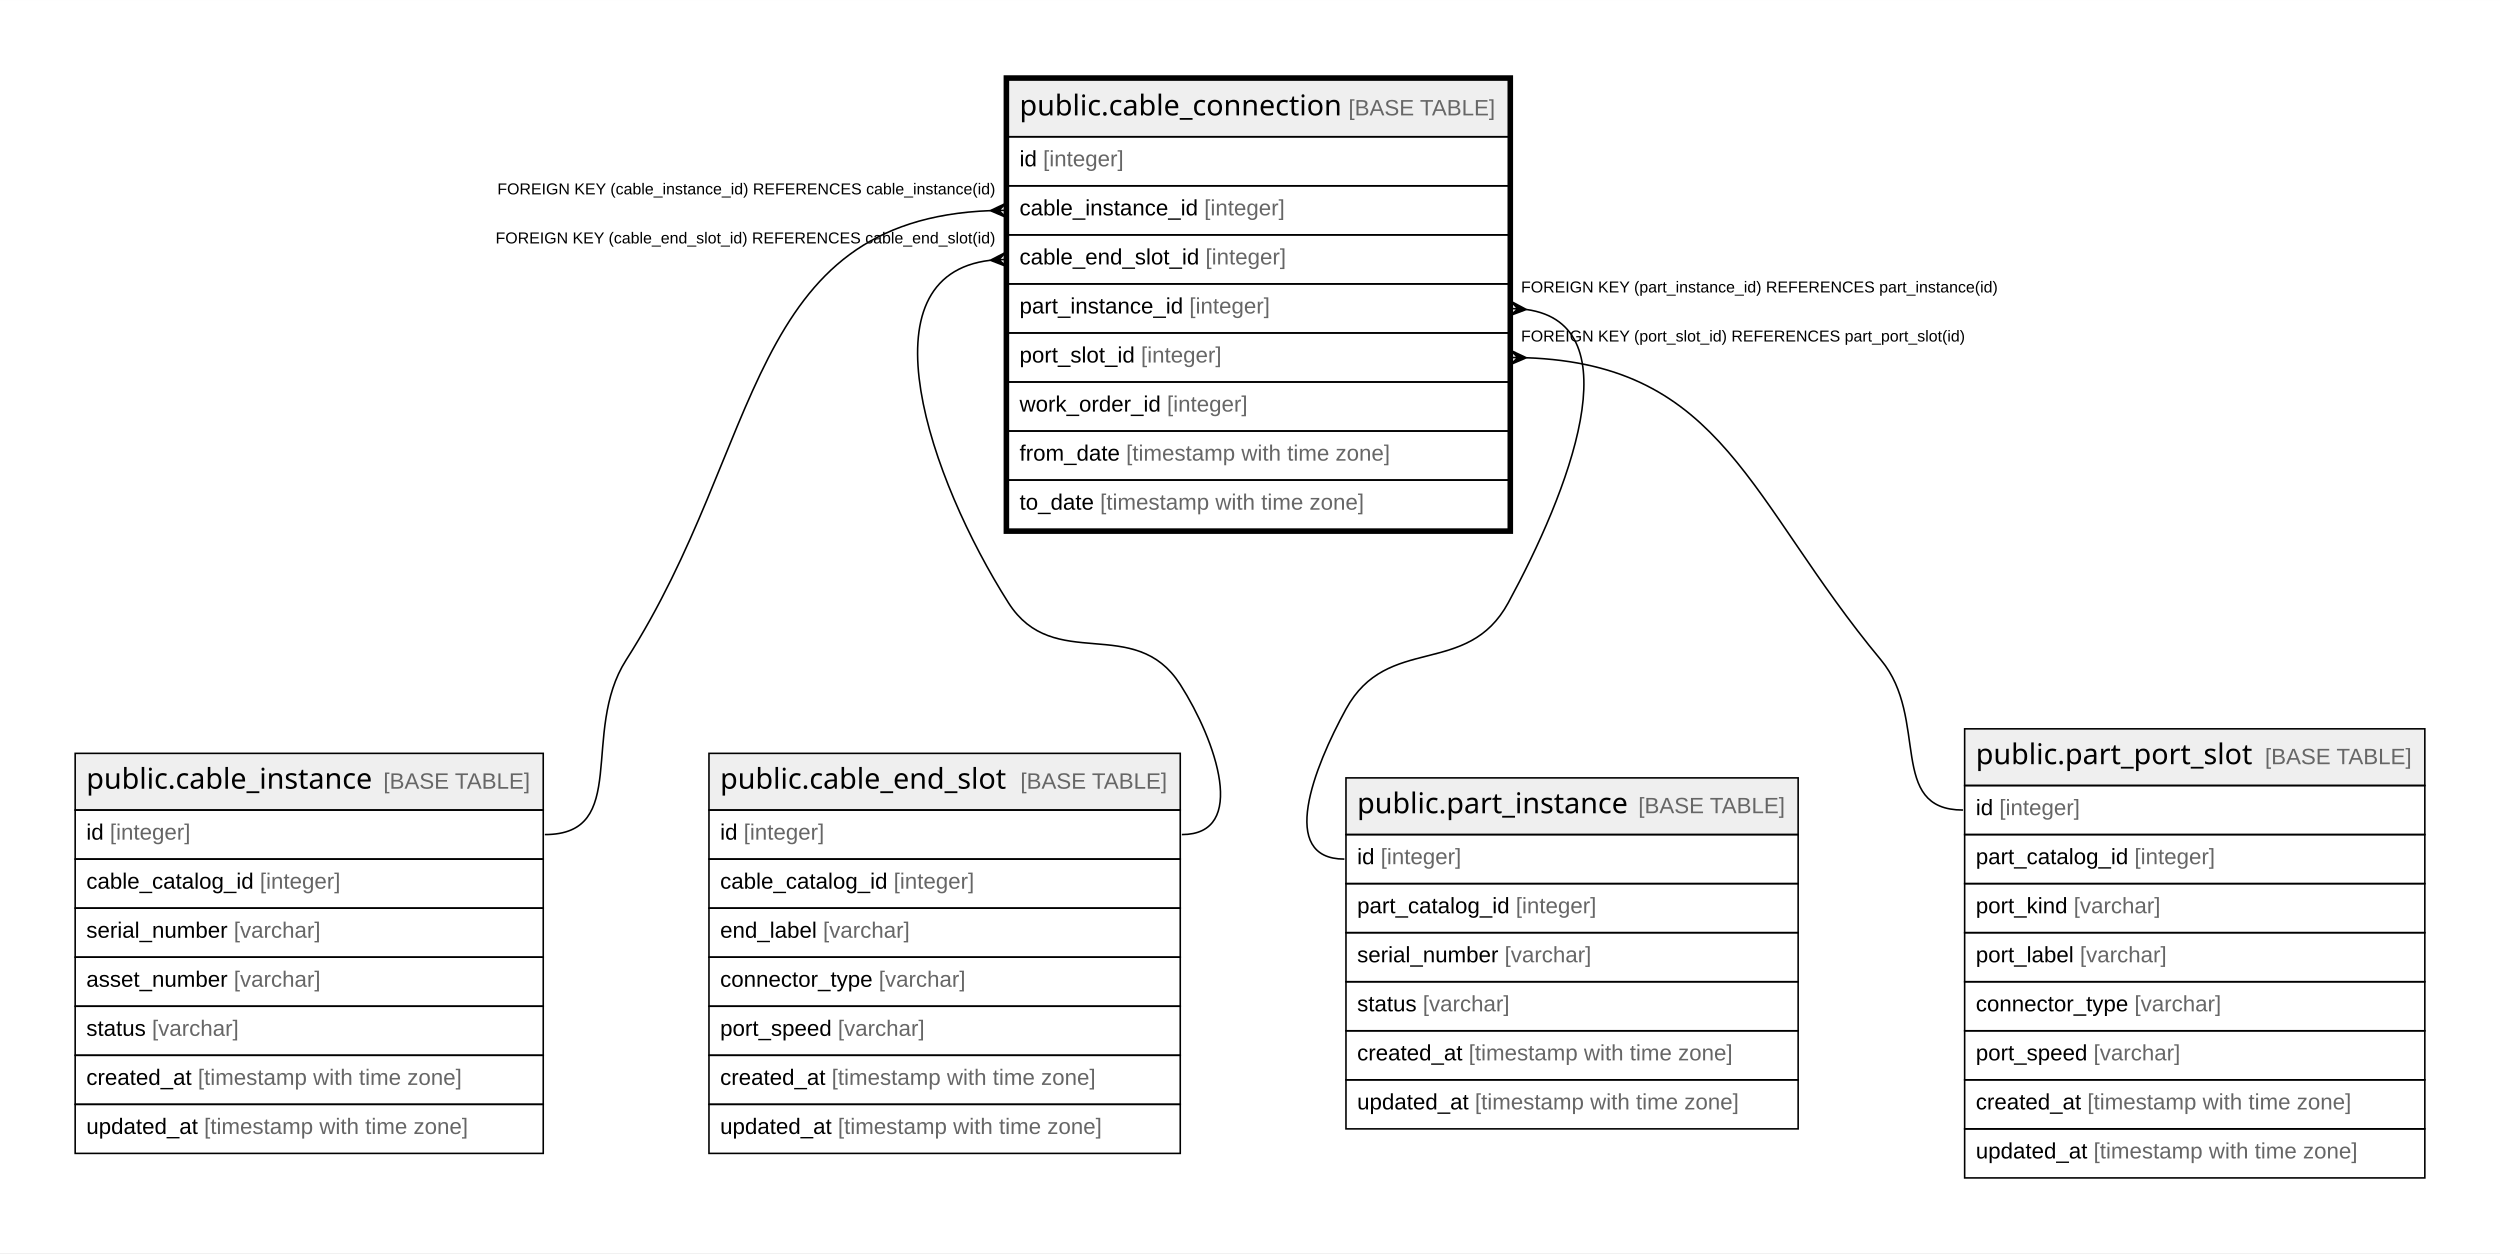
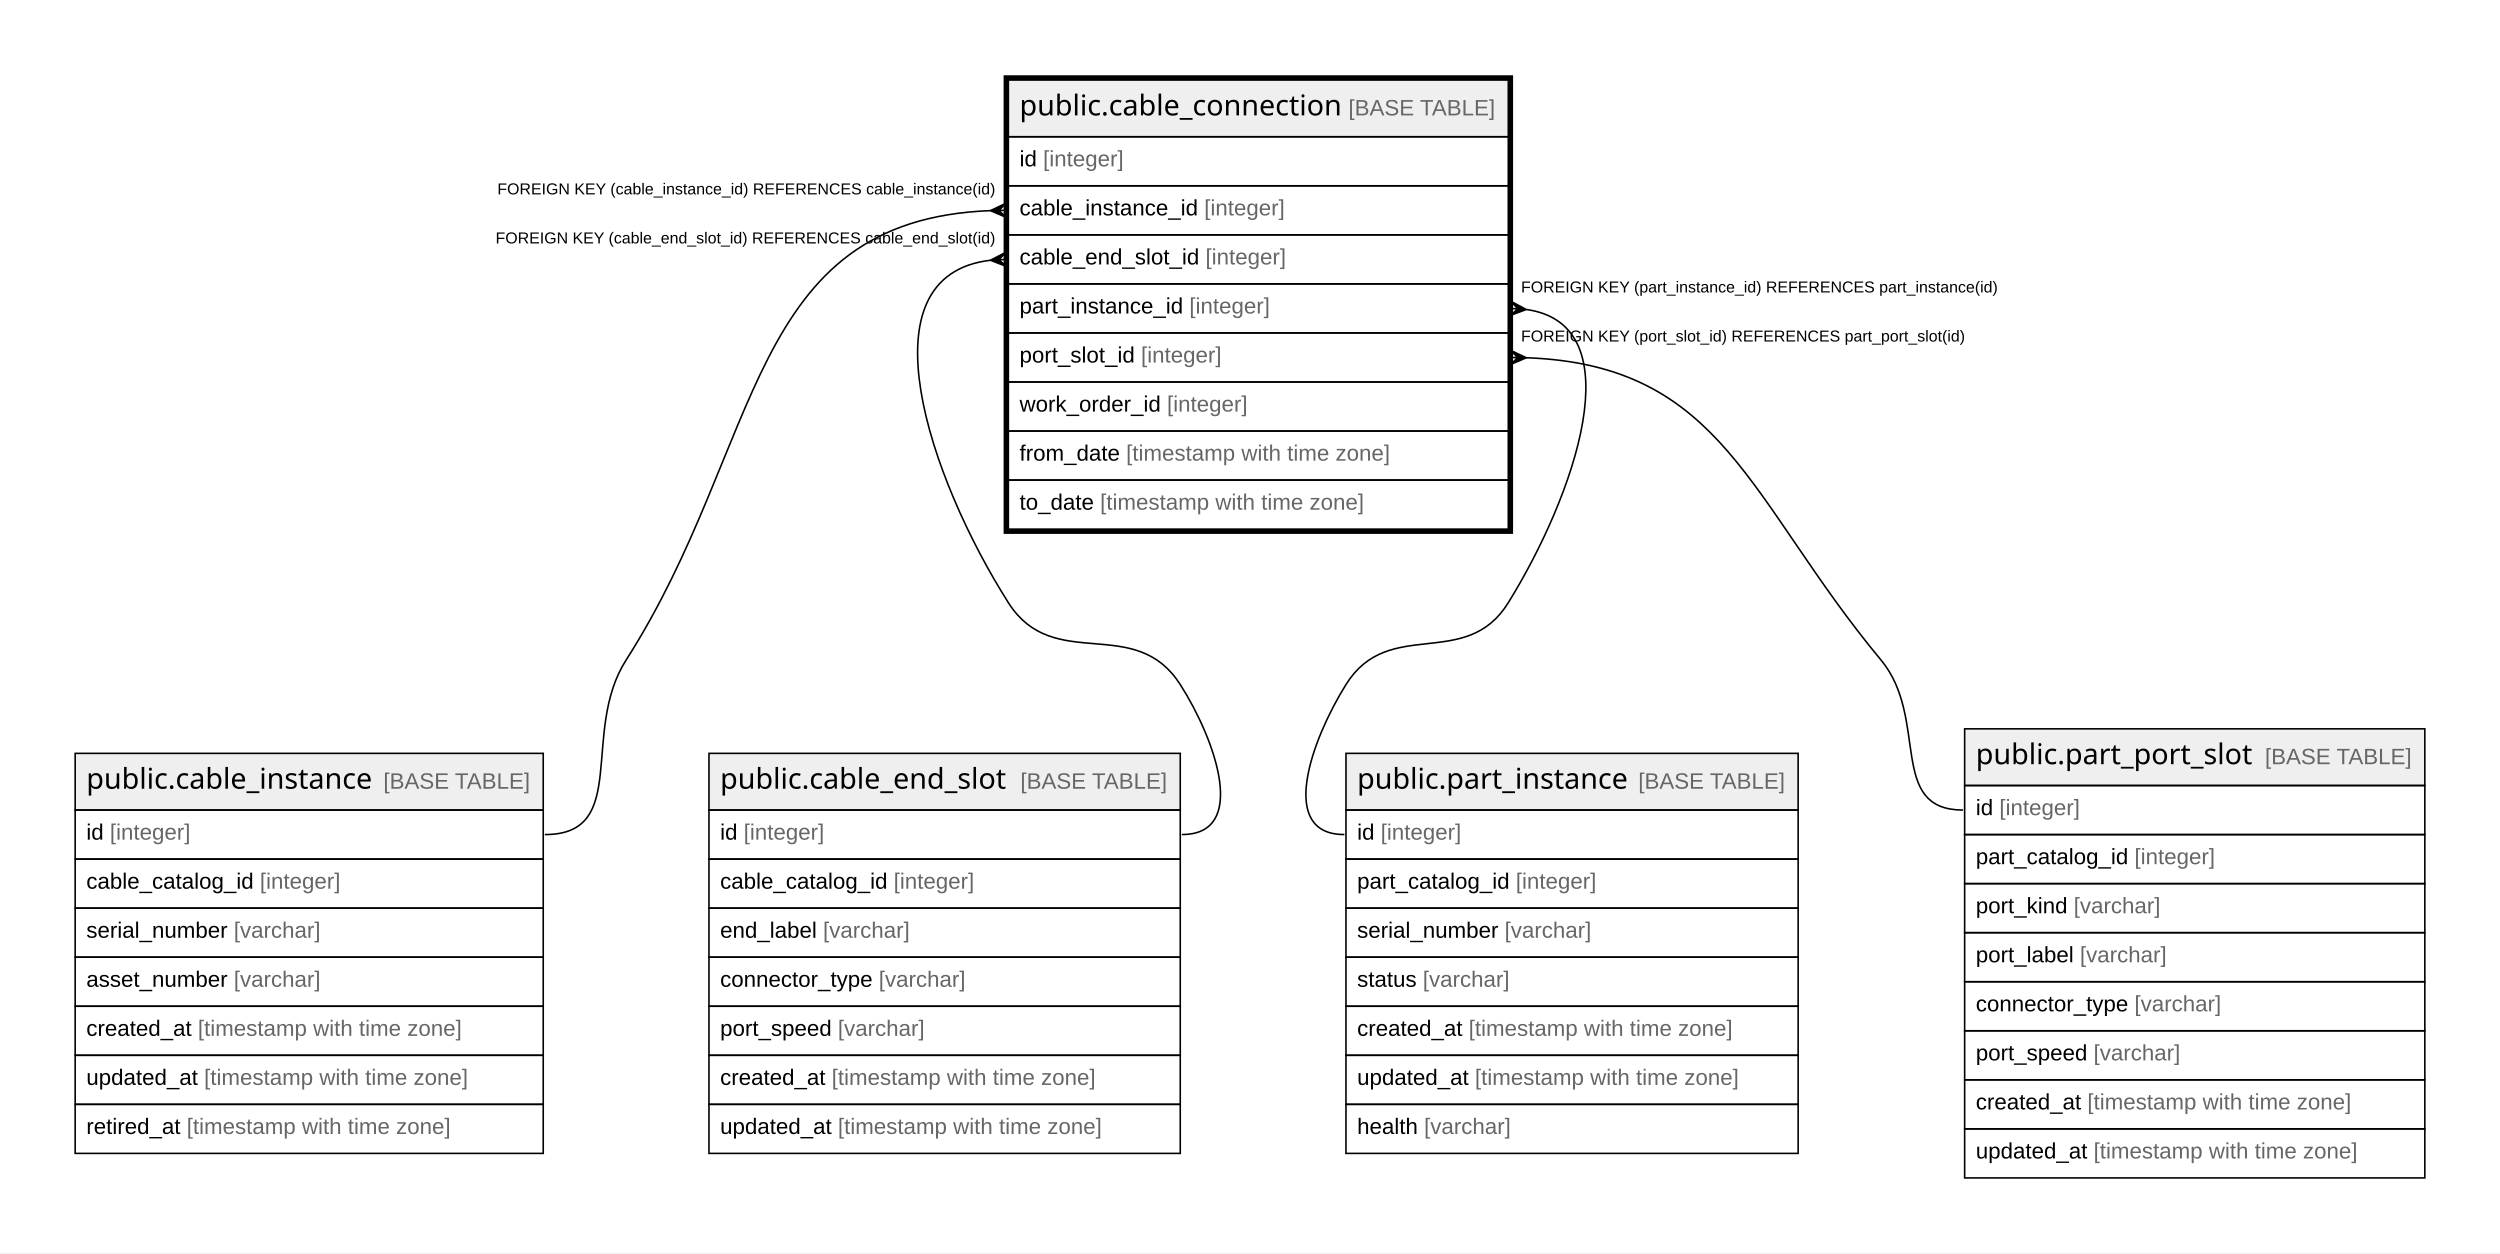
<svg xmlns="http://www.w3.org/2000/svg" width="1570pt" height="787pt" viewBox="0.00 0.00 1569.85 786.80">
  <g id="graph0" class="graph" transform="scale(1 1) rotate(0) translate(4 782.8)">
    <polygon fill="white" stroke="none" points="-4,4 -4,-782.8 1565.85,-782.8 1565.85,4 -4,4" />
    <g id="node1" class="node">
      <polygon fill="#efefef" stroke="none" points="629.2,-697 629.2,-732.6 943.12,-732.6 943.12,-697 629.2,-697" />
      <polygon fill="none" stroke="black" points="629.2,-697 629.2,-732.6 943.12,-732.6 943.12,-697 629.2,-697" />
      <text text-anchor="start" x="636.2" y="-710.4" font-family="Arial Bold" font-size="18.00">public.cable_connection</text>
      <text text-anchor="start" x="811.63" y="-710.4" font-family="Arial" font-size="14.00">    </text>
      <text text-anchor="start" x="842.75" y="-710.4" font-family="Arial" font-size="14.00" fill="#666666">[BASE TABLE]</text>
      <polygon fill="none" stroke="black" points="629.2,-666.2 629.2,-697 943.12,-697 943.12,-666.2 629.2,-666.2" />
      <text text-anchor="start" x="636.2" y="-678.4" font-family="Arial" font-size="14.00">id </text>
      <text text-anchor="start" x="650.99" y="-678.4" font-family="Arial" font-size="14.00" fill="#666666">[integer]</text>
      <polygon fill="none" stroke="black" points="629.2,-635.4 629.2,-666.2 943.12,-666.2 943.12,-635.4 629.2,-635.4" />
      <text text-anchor="start" x="636.2" y="-647.6" font-family="Arial" font-size="14.00">cable_instance_id </text>
      <text text-anchor="start" x="752.17" y="-647.6" font-family="Arial" font-size="14.00" fill="#666666">[integer]</text>
      <polygon fill="none" stroke="black" points="629.2,-604.6 629.2,-635.4 943.12,-635.4 943.12,-604.6 629.2,-604.6" />
      <text text-anchor="start" x="636.2" y="-616.8" font-family="Arial" font-size="14.00">cable_end_slot_id </text>
      <text text-anchor="start" x="752.96" y="-616.8" font-family="Arial" font-size="14.00" fill="#666666">[integer]</text>
      <polygon fill="none" stroke="black" points="629.2,-573.8 629.2,-604.6 943.12,-604.6 943.12,-573.8 629.2,-573.8" />
      <text text-anchor="start" x="636.2" y="-586" font-family="Arial" font-size="14.00">part_instance_id </text>
      <text text-anchor="start" x="742.83" y="-586" font-family="Arial" font-size="14.00" fill="#666666">[integer]</text>
      <polygon fill="none" stroke="black" points="629.2,-543 629.2,-573.8 943.12,-573.8 943.12,-543 629.2,-543" />
      <text text-anchor="start" x="636.2" y="-555.2" font-family="Arial" font-size="14.00">port_slot_id </text>
      <text text-anchor="start" x="712.47" y="-555.2" font-family="Arial" font-size="14.00" fill="#666666">[integer]</text>
      <polygon fill="none" stroke="black" points="629.2,-512.2 629.2,-543 943.12,-543 943.12,-512.2 629.2,-512.2" />
      <text text-anchor="start" x="636.2" y="-524.4" font-family="Arial" font-size="14.00">work_order_id </text>
      <text text-anchor="start" x="728.8" y="-524.4" font-family="Arial" font-size="14.00" fill="#666666">[integer]</text>
      <polygon fill="none" stroke="black" points="629.2,-481.4 629.2,-512.2 943.12,-512.2 943.12,-481.4 629.2,-481.4" />
      <text text-anchor="start" x="636.2" y="-493.6" font-family="Arial" font-size="14.00">from_date </text>
      <text text-anchor="start" x="703.13" y="-493.6" font-family="Arial" font-size="14.00" fill="#666666">[timestamp with time zone]</text>
      <polygon fill="none" stroke="black" points="629.2,-450.6 629.2,-481.4 943.12,-481.4 943.12,-450.6 629.2,-450.6" />
      <text text-anchor="start" x="636.2" y="-462.8" font-family="Arial" font-size="14.00">to_date </text>
      <text text-anchor="start" x="686.8" y="-462.8" font-family="Arial" font-size="14.00" fill="#666666">[timestamp with time zone]</text>
      <polygon fill="none" stroke="black" stroke-width="3" points="627.7,-449.1 627.7,-734.1 944.62,-734.1 944.62,-449.1 627.7,-449.1" />
    </g>
    <g id="node2" class="node">
      <polygon fill="#efefef" stroke="none" points="43.2,-274.2 43.2,-309.8 337.12,-309.8 337.12,-274.2 43.2,-274.2" />
      <polygon fill="none" stroke="black" points="43.2,-274.2 43.2,-309.8 337.12,-309.8 337.12,-274.2 43.2,-274.2" />
      <text text-anchor="start" x="50.2" y="-287.6" font-family="Arial Bold" font-size="18.00">public.cable_instance</text>
      <text text-anchor="start" x="205.63" y="-287.6" font-family="Arial" font-size="14.00">    </text>
      <text text-anchor="start" x="236.75" y="-287.6" font-family="Arial" font-size="14.00" fill="#666666">[BASE TABLE]</text>
      <polygon fill="none" stroke="black" points="43.2,-243.4 43.2,-274.2 337.12,-274.2 337.12,-243.4 43.2,-243.4" />
      <text text-anchor="start" x="50.2" y="-255.6" font-family="Arial" font-size="14.00">id </text>
      <text text-anchor="start" x="64.99" y="-255.6" font-family="Arial" font-size="14.00" fill="#666666">[integer]</text>
      <polygon fill="none" stroke="black" points="43.2,-212.6 43.2,-243.4 337.12,-243.4 337.12,-212.6 43.2,-212.6" />
      <text text-anchor="start" x="50.2" y="-224.8" font-family="Arial" font-size="14.00">cable_catalog_id </text>
      <text text-anchor="start" x="159.17" y="-224.8" font-family="Arial" font-size="14.00" fill="#666666">[integer]</text>
      <polygon fill="none" stroke="black" points="43.2,-181.8 43.2,-212.6 337.12,-212.6 337.12,-181.8 43.2,-181.8" />
      <text text-anchor="start" x="50.2" y="-194" font-family="Arial" font-size="14.00">serial_number </text>
      <text text-anchor="start" x="142.8" y="-194" font-family="Arial" font-size="14.00" fill="#666666">[varchar]</text>
      <polygon fill="none" stroke="black" points="43.2,-151 43.2,-181.8 337.12,-181.8 337.12,-151 43.2,-151" />
      <text text-anchor="start" x="50.2" y="-163.2" font-family="Arial" font-size="14.00">asset_number </text>
      <text text-anchor="start" x="142.81" y="-163.2" font-family="Arial" font-size="14.00" fill="#666666">[varchar]</text>
      <polygon fill="none" stroke="black" points="43.2,-120.2 43.2,-151 337.12,-151 337.12,-120.2 43.2,-120.2" />
-       <text text-anchor="start" x="50.2" y="-132.4" font-family="Arial" font-size="14.00">status </text>
-       <text text-anchor="start" x="91.44" y="-132.4" font-family="Arial" font-size="14.00" fill="#666666">[varchar]</text>
+       <text text-anchor="start" x="50.2" y="-132.4" font-family="Arial" font-size="14.00">created_at </text>
+       <text text-anchor="start" x="120.25" y="-132.4" font-family="Arial" font-size="14.00" fill="#666666">[timestamp with time zone]</text>
      <polygon fill="none" stroke="black" points="43.2,-89.4 43.2,-120.2 337.12,-120.2 337.12,-89.4 43.2,-89.4" />
-       <text text-anchor="start" x="50.2" y="-101.6" font-family="Arial" font-size="14.00">created_at </text>
-       <text text-anchor="start" x="120.25" y="-101.6" font-family="Arial" font-size="14.00" fill="#666666">[timestamp with time zone]</text>
+       <text text-anchor="start" x="50.2" y="-101.6" font-family="Arial" font-size="14.00">updated_at </text>
+       <text text-anchor="start" x="124.16" y="-101.6" font-family="Arial" font-size="14.00" fill="#666666">[timestamp with time zone]</text>
      <polygon fill="none" stroke="black" points="43.2,-58.6 43.2,-89.4 337.12,-89.4 337.12,-58.6 43.2,-58.6" />
-       <text text-anchor="start" x="50.2" y="-70.8" font-family="Arial" font-size="14.00">updated_at </text>
-       <text text-anchor="start" x="124.16" y="-70.8" font-family="Arial" font-size="14.00" fill="#666666">[timestamp with time zone]</text>
+       <text text-anchor="start" x="50.2" y="-70.8" font-family="Arial" font-size="14.00">retired_at </text>
+       <text text-anchor="start" x="113.23" y="-70.8" font-family="Arial" font-size="14.00" fill="#666666">[timestamp with time zone]</text>
    </g>
    <g id="edge1" class="edge">
      <path fill="none" stroke="black" d="M617.85,-650.6C464.32,-644.62 475.87,-503.94 389.16,-368.4 360.21,-323.14 391.86,-258.8 338.12,-258.8" />
      <polygon fill="black" stroke="black" points="617.87,-650.6 627.78,-655.29 623.2,-650.7 627.53,-650.79 627.53,-650.79 627.53,-650.79 623.2,-650.7 627.95,-646.29 617.87,-650.6" />
      <text text-anchor="start" x="308.3" y="-660.8" font-family="Arial" font-size="10.00">FOREIGN KEY (cable_instance_id) REFERENCES cable_instance(id)</text>
    </g>
    <g id="node3" class="node">
      <polygon fill="#efefef" stroke="none" points="441.19,-274.2 441.19,-309.8 737.13,-309.8 737.13,-274.2 441.19,-274.2" />
      <polygon fill="none" stroke="black" points="441.19,-274.2 441.19,-309.8 737.13,-309.8 737.13,-274.2 441.19,-274.2" />
      <text text-anchor="start" x="448.19" y="-287.6" font-family="Arial Bold" font-size="18.00">public.cable_end_slot</text>
      <text text-anchor="start" x="605.65" y="-287.6" font-family="Arial" font-size="14.00">    </text>
      <text text-anchor="start" x="636.76" y="-287.6" font-family="Arial" font-size="14.00" fill="#666666">[BASE TABLE]</text>
      <polygon fill="none" stroke="black" points="441.19,-243.4 441.19,-274.2 737.13,-274.2 737.13,-243.4 441.19,-243.4" />
      <text text-anchor="start" x="448.19" y="-255.6" font-family="Arial" font-size="14.00">id </text>
      <text text-anchor="start" x="462.98" y="-255.6" font-family="Arial" font-size="14.00" fill="#666666">[integer]</text>
      <polygon fill="none" stroke="black" points="441.19,-212.6 441.19,-243.4 737.13,-243.4 737.13,-212.6 441.19,-212.6" />
      <text text-anchor="start" x="448.19" y="-224.8" font-family="Arial" font-size="14.00">cable_catalog_id </text>
      <text text-anchor="start" x="557.16" y="-224.8" font-family="Arial" font-size="14.00" fill="#666666">[integer]</text>
      <polygon fill="none" stroke="black" points="441.19,-181.8 441.19,-212.6 737.13,-212.6 737.13,-181.8 441.19,-181.8" />
      <text text-anchor="start" x="448.19" y="-194" font-family="Arial" font-size="14.00">end_label </text>
      <text text-anchor="start" x="512.8" y="-194" font-family="Arial" font-size="14.00" fill="#666666">[varchar]</text>
      <polygon fill="none" stroke="black" points="441.19,-151 441.19,-181.8 737.13,-181.8 737.13,-151 441.19,-151" />
      <text text-anchor="start" x="448.19" y="-163.2" font-family="Arial" font-size="14.00">connector_type </text>
      <text text-anchor="start" x="547.81" y="-163.2" font-family="Arial" font-size="14.00" fill="#666666">[varchar]</text>
      <polygon fill="none" stroke="black" points="441.19,-120.2 441.19,-151 737.13,-151 737.13,-120.2 441.19,-120.2" />
      <text text-anchor="start" x="448.19" y="-132.4" font-family="Arial" font-size="14.00">port_speed </text>
      <text text-anchor="start" x="522.13" y="-132.4" font-family="Arial" font-size="14.00" fill="#666666">[varchar]</text>
      <polygon fill="none" stroke="black" points="441.19,-89.4 441.19,-120.2 737.13,-120.2 737.13,-89.4 441.19,-89.4" />
      <text text-anchor="start" x="448.19" y="-101.6" font-family="Arial" font-size="14.00">created_at </text>
      <text text-anchor="start" x="518.24" y="-101.6" font-family="Arial" font-size="14.00" fill="#666666">[timestamp with time zone]</text>
      <polygon fill="none" stroke="black" points="441.19,-58.6 441.19,-89.4 737.13,-89.4 737.13,-58.6 441.19,-58.6" />
      <text text-anchor="start" x="448.19" y="-70.8" font-family="Arial" font-size="14.00">updated_at </text>
      <text text-anchor="start" x="522.15" y="-70.8" font-family="Arial" font-size="14.00" fill="#666666">[timestamp with time zone]</text>
    </g>
    <g id="edge2" class="edge">
      <path fill="none" stroke="black" d="M617.86,-619.42C535.85,-609.82 579.81,-482.22 629.2,-404.4 657.67,-359.54 708.53,-397.78 737.13,-353 759.67,-317.72 780,-258.8 738.13,-258.8" />
      <polygon fill="black" stroke="black" points="617.88,-619.43 627.62,-624.47 623.21,-619.72 627.53,-619.96 627.53,-619.96 627.53,-619.96 623.21,-619.72 628.12,-615.49 617.88,-619.43" />
      <text text-anchor="start" x="307.18" y="-630" font-family="Arial" font-size="10.00">FOREIGN KEY (cable_end_slot_id) REFERENCES cable_end_slot(id)</text>
    </g>
    <g id="node4" class="node">
-       <polygon fill="#efefef" stroke="none" points="841.19,-258.8 841.19,-294.4 1125.13,-294.4 1125.13,-258.8 841.19,-258.8" />
-       <polygon fill="none" stroke="black" points="841.19,-258.8 841.19,-294.4 1125.13,-294.4 1125.13,-258.8 841.19,-258.8" />
-       <text text-anchor="start" x="848.19" y="-272.2" font-family="Arial Bold" font-size="18.00">public.part_instance</text>
-       <text text-anchor="start" x="993.64" y="-272.2" font-family="Arial" font-size="14.00">    </text>
-       <text text-anchor="start" x="1024.76" y="-272.2" font-family="Arial" font-size="14.00" fill="#666666">[BASE TABLE]</text>
-       <polygon fill="none" stroke="black" points="841.19,-228 841.19,-258.8 1125.13,-258.8 1125.13,-228 841.19,-228" />
-       <text text-anchor="start" x="848.19" y="-240.2" font-family="Arial" font-size="14.00">id </text>
-       <text text-anchor="start" x="862.98" y="-240.2" font-family="Arial" font-size="14.00" fill="#666666">[integer]</text>
-       <polygon fill="none" stroke="black" points="841.19,-197.2 841.19,-228 1125.13,-228 1125.13,-197.2 841.19,-197.2" />
-       <text text-anchor="start" x="848.19" y="-209.4" font-family="Arial" font-size="14.00">part_catalog_id </text>
-       <text text-anchor="start" x="947.82" y="-209.4" font-family="Arial" font-size="14.00" fill="#666666">[integer]</text>
-       <polygon fill="none" stroke="black" points="841.19,-166.4 841.19,-197.2 1125.13,-197.2 1125.13,-166.4 841.19,-166.4" />
-       <text text-anchor="start" x="848.19" y="-178.6" font-family="Arial" font-size="14.00">serial_number </text>
-       <text text-anchor="start" x="940.79" y="-178.6" font-family="Arial" font-size="14.00" fill="#666666">[varchar]</text>
-       <polygon fill="none" stroke="black" points="841.19,-135.6 841.19,-166.4 1125.13,-166.4 1125.13,-135.6 841.19,-135.6" />
-       <text text-anchor="start" x="848.19" y="-147.8" font-family="Arial" font-size="14.00">status </text>
-       <text text-anchor="start" x="889.43" y="-147.8" font-family="Arial" font-size="14.00" fill="#666666">[varchar]</text>
-       <polygon fill="none" stroke="black" points="841.19,-104.8 841.19,-135.6 1125.13,-135.6 1125.13,-104.8 841.19,-104.8" />
-       <text text-anchor="start" x="848.19" y="-117" font-family="Arial" font-size="14.00">created_at </text>
-       <text text-anchor="start" x="918.24" y="-117" font-family="Arial" font-size="14.00" fill="#666666">[timestamp with time zone]</text>
-       <polygon fill="none" stroke="black" points="841.19,-74 841.19,-104.8 1125.13,-104.8 1125.13,-74 841.19,-74" />
-       <text text-anchor="start" x="848.19" y="-86.2" font-family="Arial" font-size="14.00">updated_at </text>
-       <text text-anchor="start" x="922.15" y="-86.2" font-family="Arial" font-size="14.00" fill="#666666">[timestamp with time zone]</text>
+       <polygon fill="#efefef" stroke="none" points="841.19,-274.2 841.19,-309.8 1125.13,-309.8 1125.13,-274.2 841.19,-274.2" />
+       <polygon fill="none" stroke="black" points="841.19,-274.2 841.19,-309.8 1125.13,-309.8 1125.13,-274.2 841.19,-274.2" />
+       <text text-anchor="start" x="848.19" y="-287.6" font-family="Arial Bold" font-size="18.00">public.part_instance</text>
+       <text text-anchor="start" x="993.64" y="-287.6" font-family="Arial" font-size="14.00">    </text>
+       <text text-anchor="start" x="1024.76" y="-287.6" font-family="Arial" font-size="14.00" fill="#666666">[BASE TABLE]</text>
+       <polygon fill="none" stroke="black" points="841.19,-243.4 841.19,-274.2 1125.13,-274.2 1125.13,-243.4 841.19,-243.4" />
+       <text text-anchor="start" x="848.19" y="-255.6" font-family="Arial" font-size="14.00">id </text>
+       <text text-anchor="start" x="862.98" y="-255.6" font-family="Arial" font-size="14.00" fill="#666666">[integer]</text>
+       <polygon fill="none" stroke="black" points="841.19,-212.6 841.19,-243.4 1125.13,-243.4 1125.13,-212.6 841.19,-212.6" />
+       <text text-anchor="start" x="848.19" y="-224.8" font-family="Arial" font-size="14.00">part_catalog_id </text>
+       <text text-anchor="start" x="947.82" y="-224.8" font-family="Arial" font-size="14.00" fill="#666666">[integer]</text>
+       <polygon fill="none" stroke="black" points="841.19,-181.8 841.19,-212.6 1125.13,-212.6 1125.13,-181.8 841.19,-181.8" />
+       <text text-anchor="start" x="848.19" y="-194" font-family="Arial" font-size="14.00">serial_number </text>
+       <text text-anchor="start" x="940.79" y="-194" font-family="Arial" font-size="14.00" fill="#666666">[varchar]</text>
+       <polygon fill="none" stroke="black" points="841.19,-151 841.19,-181.8 1125.13,-181.8 1125.13,-151 841.19,-151" />
+       <text text-anchor="start" x="848.19" y="-163.2" font-family="Arial" font-size="14.00">status </text>
+       <text text-anchor="start" x="889.43" y="-163.2" font-family="Arial" font-size="14.00" fill="#666666">[varchar]</text>
+       <polygon fill="none" stroke="black" points="841.19,-120.2 841.19,-151 1125.13,-151 1125.13,-120.2 841.19,-120.2" />
+       <text text-anchor="start" x="848.19" y="-132.4" font-family="Arial" font-size="14.00">created_at </text>
+       <text text-anchor="start" x="918.24" y="-132.4" font-family="Arial" font-size="14.00" fill="#666666">[timestamp with time zone]</text>
+       <polygon fill="none" stroke="black" points="841.19,-89.4 841.19,-120.2 1125.13,-120.2 1125.13,-89.4 841.19,-89.4" />
+       <text text-anchor="start" x="848.19" y="-101.6" font-family="Arial" font-size="14.00">updated_at </text>
+       <text text-anchor="start" x="922.15" y="-101.6" font-family="Arial" font-size="14.00" fill="#666666">[timestamp with time zone]</text>
+       <polygon fill="none" stroke="black" points="841.19,-58.6 841.19,-89.4 1125.13,-89.4 1125.13,-58.6 841.19,-58.6" />
+       <text text-anchor="start" x="848.19" y="-70.8" font-family="Arial" font-size="14.00">health </text>
+       <text text-anchor="start" x="890.23" y="-70.8" font-family="Arial" font-size="14.00" fill="#666666">[varchar]</text>
    </g>
    <g id="edge3" class="edge">
-       <path fill="none" stroke="black" d="M954.44,-588.53C1022.32,-579.16 980.59,-473.32 943.12,-404.4 917.25,-356.82 867.19,-385.12 841.19,-337.6 821.1,-300.87 798.32,-243.4 840.19,-243.4" />
-       <polygon fill="black" stroke="black" points="954.43,-588.53 944.16,-584.69 949.11,-588.88 944.79,-589.16 944.79,-589.16 944.79,-589.16 949.11,-588.88 944.75,-593.67 954.43,-588.53" />
+       <path fill="none" stroke="black" d="M954.46,-588.52C1022.67,-578.96 984.43,-471.09 943.12,-404.4 916.4,-361.27 868.02,-396.06 841.19,-353 819.05,-317.46 798.32,-258.8 840.19,-258.8" />
+       <polygon fill="black" stroke="black" points="954.43,-588.52 944.16,-584.69 949.11,-588.87 944.79,-589.16 944.79,-589.16 944.79,-589.16 949.11,-588.87 944.75,-593.67 954.43,-588.52" />
      <text text-anchor="start" x="951.12" y="-599.2" font-family="Arial" font-size="10.00">FOREIGN KEY (part_instance_id) REFERENCES part_instance(id)</text>
    </g>
    <g id="node5" class="node">
      <polygon fill="#efefef" stroke="none" points="1229.68,-289.6 1229.68,-325.2 1518.65,-325.2 1518.65,-289.6 1229.68,-289.6" />
      <polygon fill="none" stroke="black" points="1229.68,-289.6 1229.68,-325.2 1518.65,-325.2 1518.65,-289.6 1229.68,-289.6" />
      <text text-anchor="start" x="1236.68" y="-303" font-family="Arial Bold" font-size="18.00">public.part_port_slot</text>
      <text text-anchor="start" x="1387.16" y="-303" font-family="Arial" font-size="14.00">    </text>
      <text text-anchor="start" x="1418.27" y="-303" font-family="Arial" font-size="14.00" fill="#666666">[BASE TABLE]</text>
      <polygon fill="none" stroke="black" points="1229.68,-258.8 1229.68,-289.6 1518.65,-289.6 1518.65,-258.8 1229.68,-258.8" />
      <text text-anchor="start" x="1236.68" y="-271" font-family="Arial" font-size="14.00">id </text>
      <text text-anchor="start" x="1251.46" y="-271" font-family="Arial" font-size="14.00" fill="#666666">[integer]</text>
      <polygon fill="none" stroke="black" points="1229.68,-228 1229.68,-258.8 1518.65,-258.8 1518.65,-228 1229.68,-228" />
      <text text-anchor="start" x="1236.68" y="-240.2" font-family="Arial" font-size="14.00">part_catalog_id </text>
      <text text-anchor="start" x="1336.31" y="-240.2" font-family="Arial" font-size="14.00" fill="#666666">[integer]</text>
      <polygon fill="none" stroke="black" points="1229.68,-197.2 1229.68,-228 1518.65,-228 1518.65,-197.2 1229.68,-197.2" />
      <text text-anchor="start" x="1236.68" y="-209.4" font-family="Arial" font-size="14.00">port_kind </text>
      <text text-anchor="start" x="1298.16" y="-209.4" font-family="Arial" font-size="14.00" fill="#666666">[varchar]</text>
      <polygon fill="none" stroke="black" points="1229.68,-166.4 1229.68,-197.2 1518.65,-197.2 1518.65,-166.4 1229.68,-166.4" />
      <text text-anchor="start" x="1236.68" y="-178.6" font-family="Arial" font-size="14.00">port_label </text>
      <text text-anchor="start" x="1302.06" y="-178.6" font-family="Arial" font-size="14.00" fill="#666666">[varchar]</text>
      <polygon fill="none" stroke="black" points="1229.68,-135.6 1229.68,-166.4 1518.65,-166.4 1518.65,-135.6 1229.68,-135.6" />
      <text text-anchor="start" x="1236.68" y="-147.8" font-family="Arial" font-size="14.00">connector_type </text>
      <text text-anchor="start" x="1336.3" y="-147.8" font-family="Arial" font-size="14.00" fill="#666666">[varchar]</text>
      <polygon fill="none" stroke="black" points="1229.68,-104.8 1229.68,-135.6 1518.65,-135.6 1518.65,-104.8 1229.68,-104.8" />
      <text text-anchor="start" x="1236.68" y="-117" font-family="Arial" font-size="14.00">port_speed </text>
      <text text-anchor="start" x="1310.62" y="-117" font-family="Arial" font-size="14.00" fill="#666666">[varchar]</text>
      <polygon fill="none" stroke="black" points="1229.68,-74 1229.68,-104.8 1518.65,-104.8 1518.65,-74 1229.68,-74" />
      <text text-anchor="start" x="1236.68" y="-86.2" font-family="Arial" font-size="14.00">created_at </text>
      <text text-anchor="start" x="1306.73" y="-86.2" font-family="Arial" font-size="14.00" fill="#666666">[timestamp with time zone]</text>
      <polygon fill="none" stroke="black" points="1229.68,-43.2 1229.68,-74 1518.65,-74 1518.65,-43.2 1229.68,-43.2" />
      <text text-anchor="start" x="1236.68" y="-55.4" font-family="Arial" font-size="14.00">updated_at </text>
      <text text-anchor="start" x="1310.64" y="-55.4" font-family="Arial" font-size="14.00" fill="#666666">[timestamp with time zone]</text>
    </g>
    <g id="edge4" class="edge">
      <path fill="none" stroke="black" d="M954.45,-558.22C1078.54,-553.79 1093.98,-468.45 1177.16,-368.4 1207.67,-331.71 1180.96,-274.2 1228.68,-274.2" />
      <polygon fill="black" stroke="black" points="954.45,-558.22 944.38,-553.89 949.12,-558.31 944.79,-558.39 944.79,-558.39 944.79,-558.39 949.12,-558.31 944.53,-562.89 954.45,-558.22" />
      <text text-anchor="start" x="951.12" y="-568.4" font-family="Arial" font-size="10.00">FOREIGN KEY (port_slot_id) REFERENCES part_port_slot(id)</text>
    </g>
  </g>
</svg>
